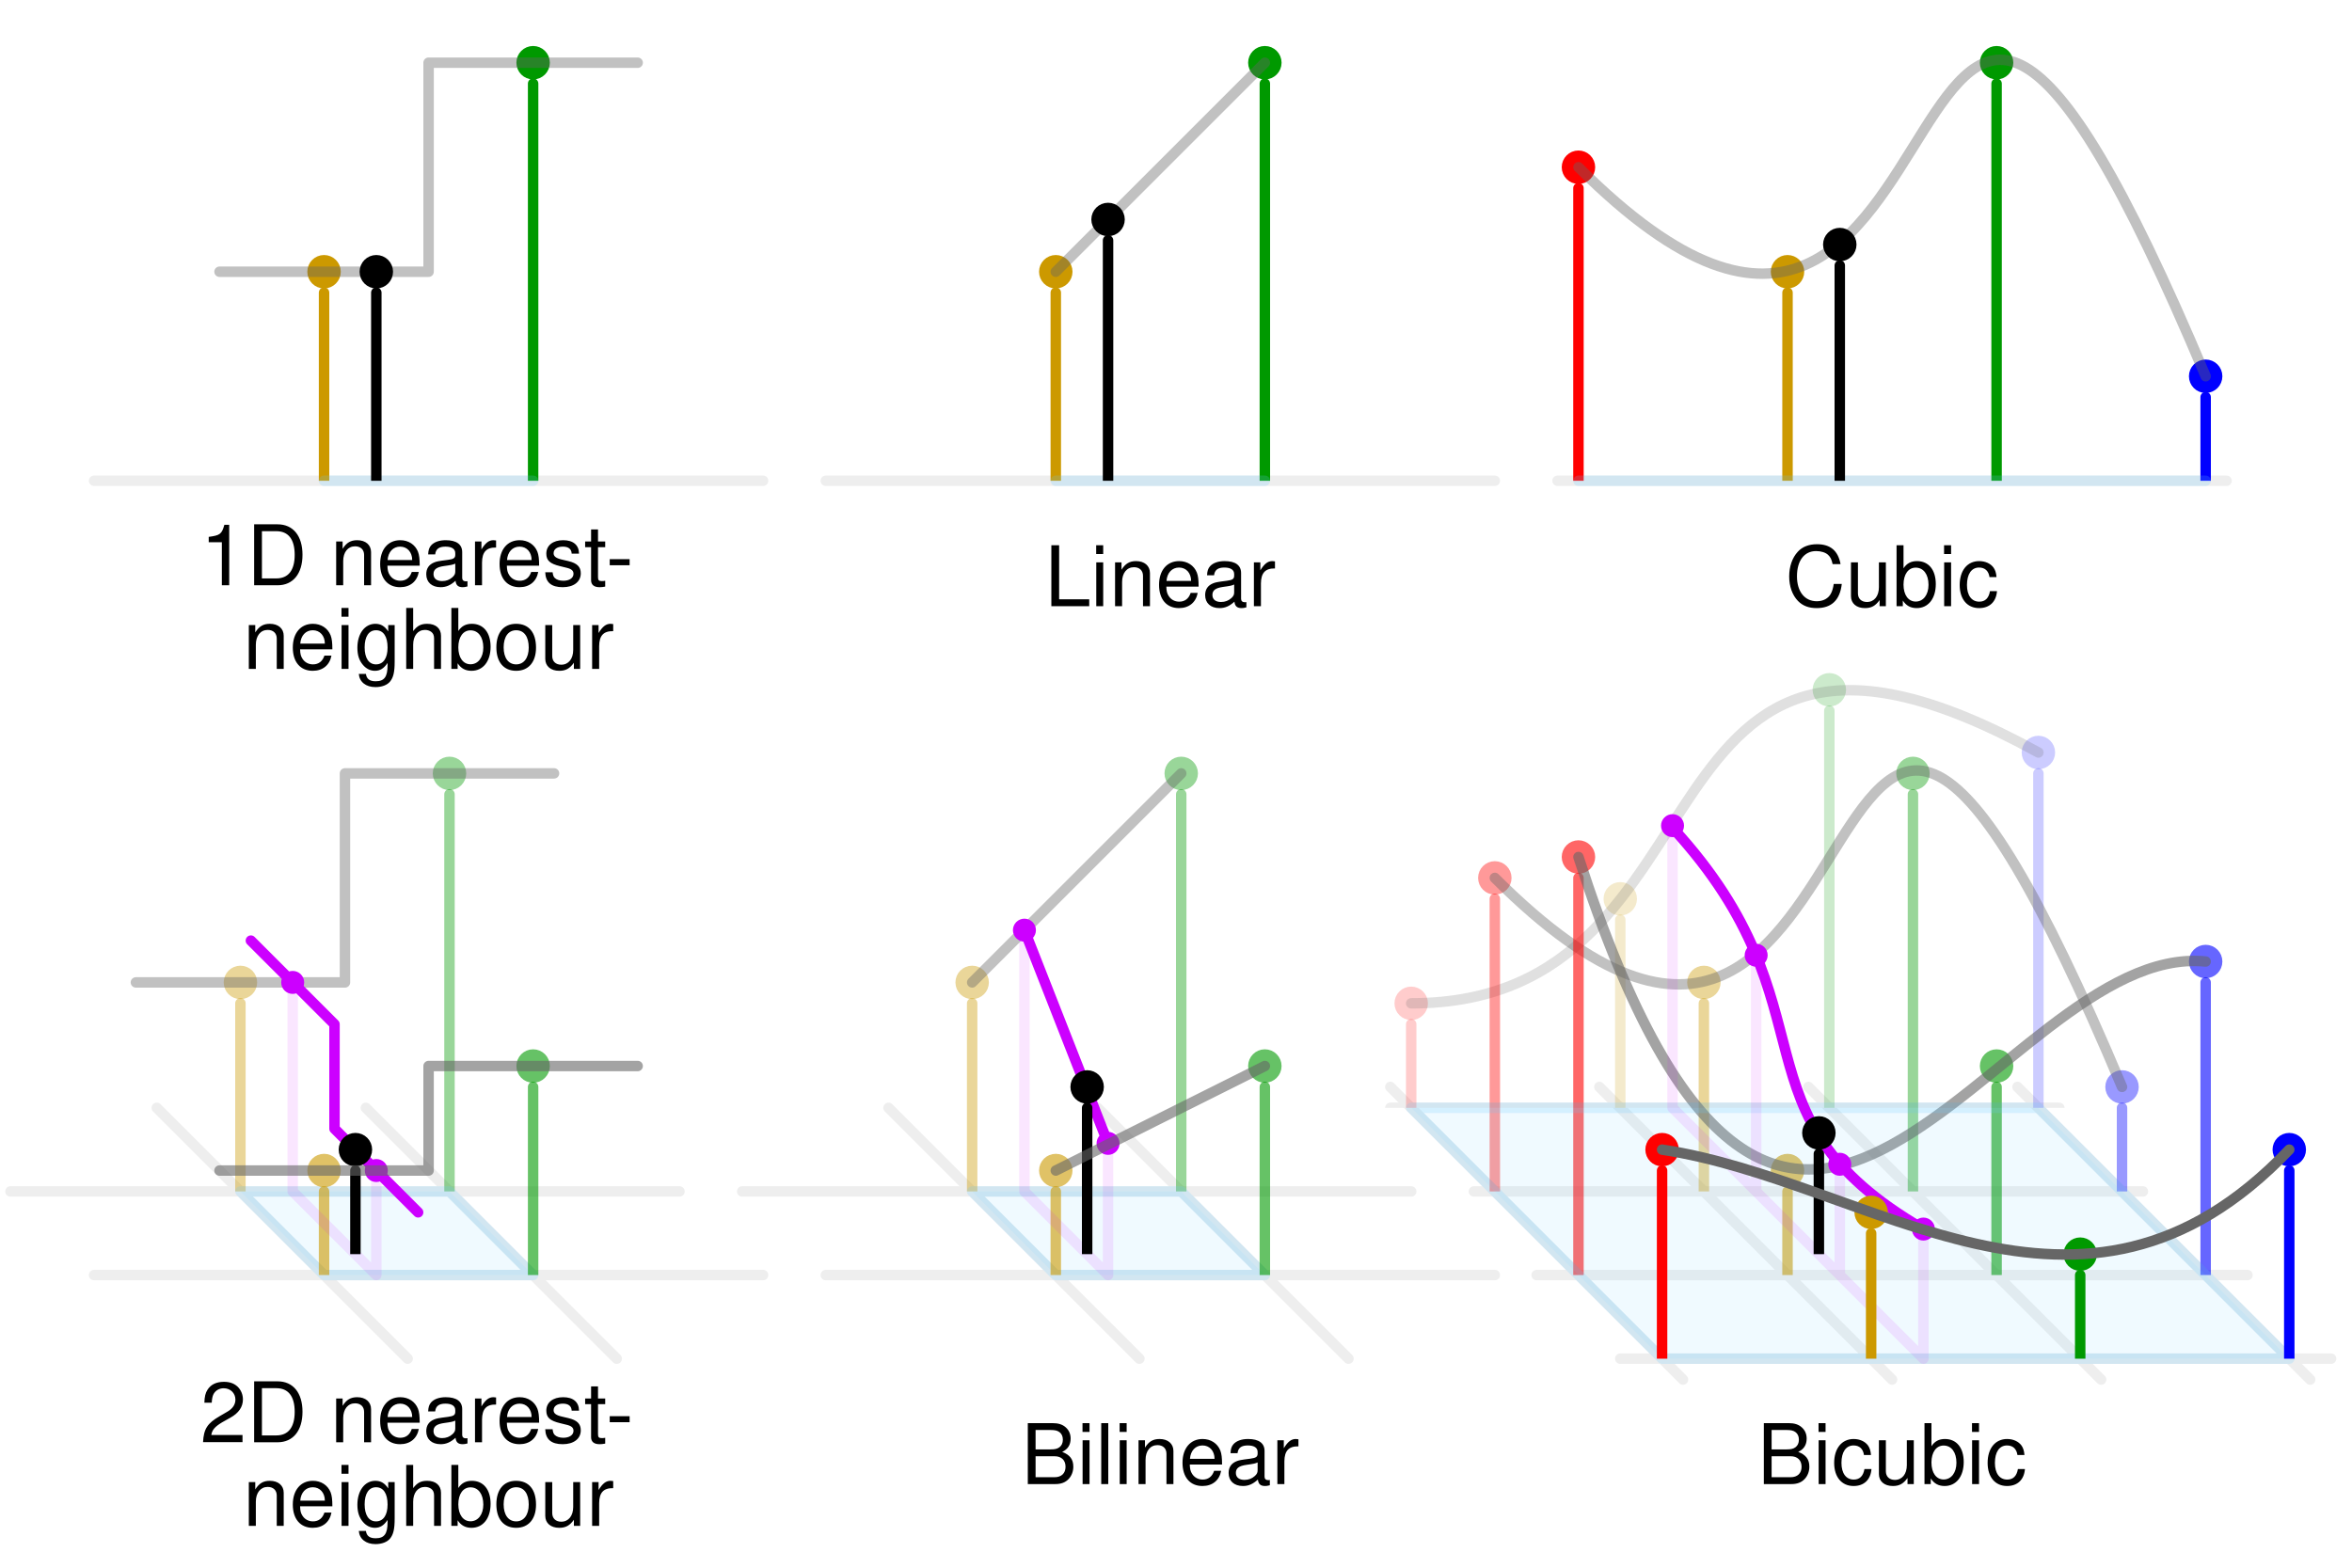
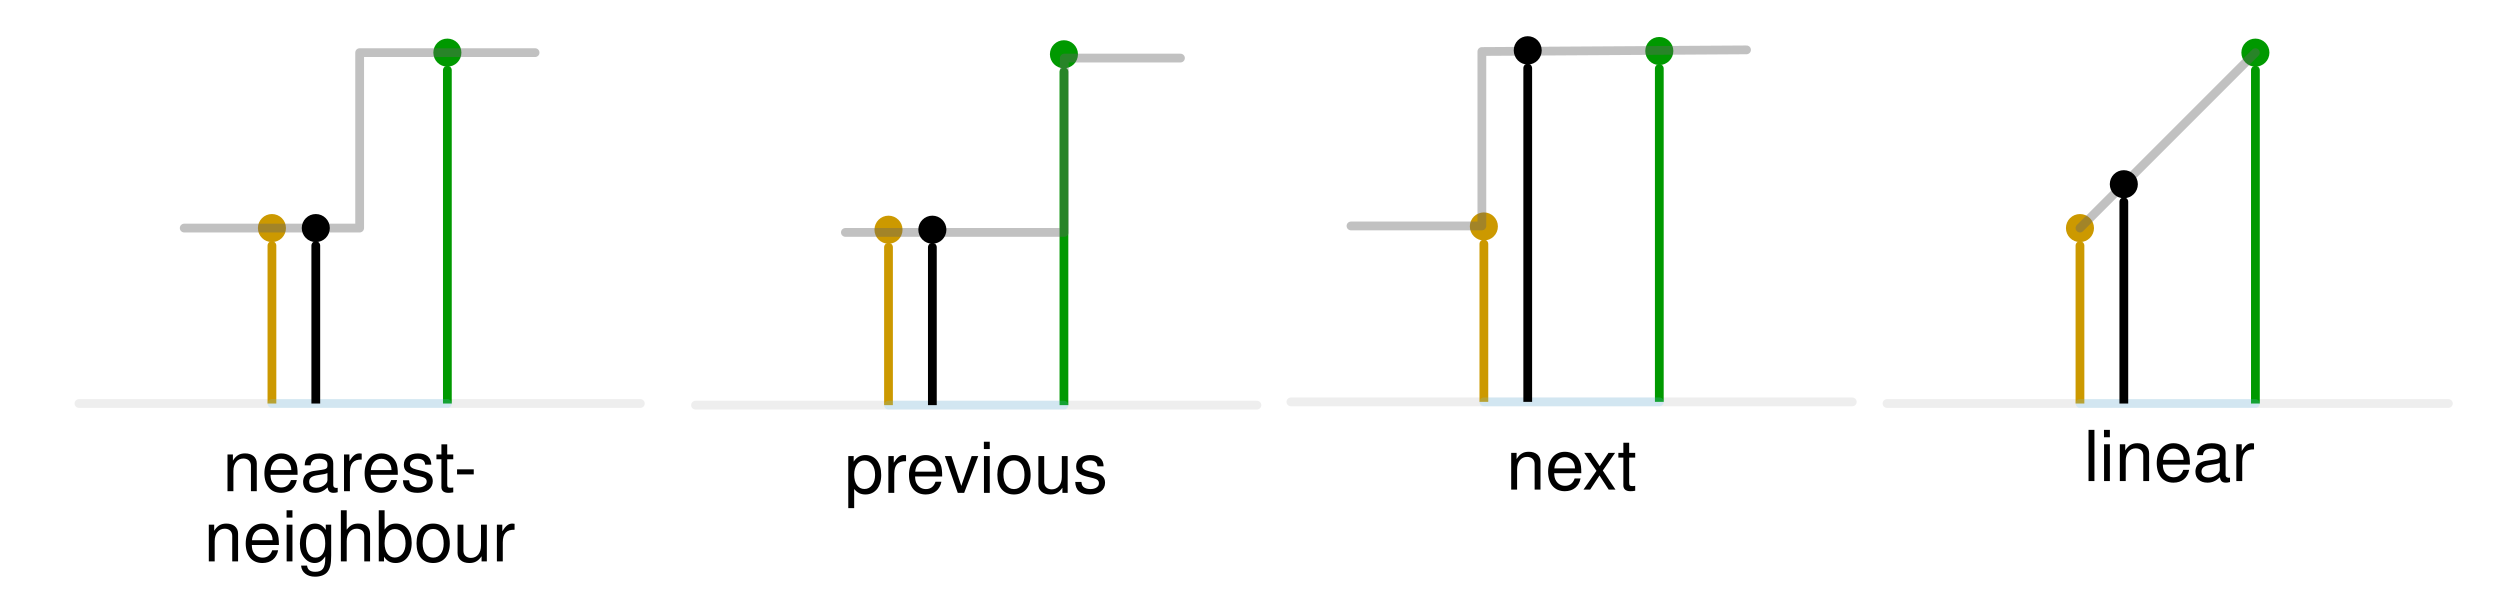
- <svg xmlns="http://www.w3.org/2000/svg" xmlns:xlink="http://www.w3.org/1999/xlink" width="100%" height="100%" viewBox="-55 -230 1125 750">
-   <style type="text/css">
+ <svg xmlns="http://www.w3.org/2000/svg" xmlns:xlink="http://www.w3.org/1999/xlink" width="1425" height="350" viewBox="-55 -230 1425 350" version="1.1" id="svg211">
+   <style type="text/css" id="style6">
  .graph_1 { stroke:#666666; fill:none; }
  .graph_2 { stroke:#cc00ff; fill:none; }
  .point_i { stroke:#cc00ff; fill:none;    stroke-opacity:0.1; }
  .floor   { stroke:#eeeeee; fill:none;    stroke-opacity:1.0; }
  .base    { stroke:#66ccff; fill:#66ccff; stroke-opacity:0.2; fill-opacity:0.1; }
  .point   { stroke:#000000; }
  .point_0 { stroke:#ff0000; }
  .point_1 { stroke:#cc9900; }
  .point_2 { stroke:#009900; }
  .point_3 { stroke:#0000ff; }
  .plane_1 { stroke-opacity:0.6; }
  .plane_2 { stroke-opacity:0.4; }
  .plane_3 { stroke-opacity:0.2; }
 </style>
-   <defs>
+   <defs id="defs51">
    <clipPath id="clip_graph">
-       <rect x="-4999" y="-9999" width="9999" height="9999" />
+       <rect x="-4999" y="-9999" width="9999" height="9999" id="rect8" />
    </clipPath>
    <g id="point">
-       <circle cx="0" cy="0" r="4" stroke-width="8" fill="none" />
-       <path d="M 0,10 V 9999" />
+       <circle cx="0" cy="0" r="4" stroke-width="8" fill="none" id="circle11" />
+       <path d="M 0,10 V 9999" id="path13" />
    </g>
    <circle id="joint" class="graph_2" cx="0" cy="0" r="3" fill="none" />
    <g id="common_1d_2">
-       <path class="floor" d="M -10,0 h 320" />
-       <g clip-path="url(#clip_graph)">
-         <use class="point_1" xlink:href="#point" transform="translate(100,-100)" />
-         <use class="point_2" xlink:href="#point" transform="translate(200,-200)" />
+       <path class="floor" d="M -10,0 H 310" id="path17" />
+       <g clip-path="url(#clip_graph)" id="g23">
+         <use class="point_1" xlink:href="#point" transform="translate(100,-100)" id="use19" />
+         <use class="point_2" xlink:href="#point" transform="translate(200,-200)" id="use21" />
      </g>
    </g>
    <g id="common_1d_4">
-       <use xlink:href="#common_1d_2" />
-       <g clip-path="url(#clip_graph)">
-         <use class="point_0" xlink:href="#point" transform="translate(  0,-150)" />
-         <use class="point_3" xlink:href="#point" transform="translate(300, -50)" />
+       <use xlink:href="#common_1d_2" id="use26" />
+       <g clip-path="url(#clip_graph)" id="g32">
+         <use class="point_0" xlink:href="#point" transform="translate(0,-150)" id="use28" />
+         <use class="point_3" xlink:href="#point" transform="translate(300,-50)" id="use30" />
      </g>
-       <path class="graph_1 plane_2" d="M 0,-150 c 200,200 140,-280 300,100" />
+       <path class="graph_1 plane_2" d="M 0,-150 C 200,50 140,-430 300,-50" id="path34" />
    </g>
    <g id="common_2d_2">
-       <path class="floor" d="M -10,0 h 320 M 140,40 l -120,-120 M 240,40 l -120,-120" />
-       <use class="plane_2" xlink:href="#common_1d_2" transform="translate(-40,-40)" />
-       <path class="base" d="M 100,0 h 100 l -40,-40 h -100 z" />
-       <g clip-path="url(#clip_graph)">
-         <use class="point_1 plane_1" xlink:href="#point" transform="translate(100, -50)" />
-         <use class="point_2 plane_1" xlink:href="#point" transform="translate(200,-100)" />
+       <path class="floor" d="M -10,0 H 310 M 140,40 20,-80 M 240,40 120,-80" id="path37" />
+       <use class="plane_2" xlink:href="#common_1d_2" transform="translate(-40,-40)" id="use39" />
+       <path class="base" d="M 100,0 H 200 L 160,-40 H 60 Z" id="path41" />
+       <g clip-path="url(#clip_graph)" id="g47">
+         <use class="point_1 plane_1" xlink:href="#point" transform="translate(100,-50)" id="use43" />
+         <use class="point_2 plane_1" xlink:href="#point" transform="translate(200,-100)" id="use45" />
      </g>
    </g>
-     <path id="base_1d" class="base" d="M 100,0 h 100" />
+     <path id="base_1d" class="base" d="M 100,0 H 200" />
  </defs>
-   <circle cx="0" cy="0" r="99999" fill="#ffffff" />
-   <g font-family="Helvetica,Arial,sans-serif" font-size="40" text-anchor="middle" stroke-linejoin="round" stroke-linecap="round" stroke-width="5" stroke="none" fill="#000000">
-     <g id="nearest_1d" transform="translate(0,0)">
-       <text transform="translate(150,0)" x="0" y="50">
-         <tspan>1D nearest-</tspan>
-         <tspan x="0" dy="1em">neighbour</tspan>
-       </text>
-       <use xlink:href="#common_1d_2" />
-       <use xlink:href="#base_1d" />
-       <path class="graph_1 plane_2" d="M 50,-100 h 100 v -100 h 100" />
-       <g clip-path="url(#clip_graph)">
-         <use class="point" xlink:href="#point" transform="translate(125,-100)" />
-       </g>
+   <circle cx="312.397" cy="16.736" r="99999" fill="#ffffff" id="circle53" />
+   <g id="nearest_1d" style="font-size:40px;font-family:Helvetica, Arial, sans-serif;text-anchor:middle;fill:#000000;stroke:none;stroke-width:5;stroke-linecap:round;stroke-linejoin:round">
+     <text transform="translate(150)" x="0" y="50" id="text59">
+       <tspan id="tspan55">nearest-</tspan>
+       <tspan x="0" dy="1em" id="tspan57">neighbour</tspan>
+     </text>
+     <use xlink:href="#common_1d_2" id="use61" />
+     <use xlink:href="#base_1d" id="use63" />
+     <path class="graph_1 plane_2" d="M 50,-100 H 150 V -200 H 250" id="path65" />
+     <g clip-path="url(#clip_graph)" id="g69">
+       <use class="point" xlink:href="#point" transform="translate(125,-100)" id="use67" />
    </g>
-     <g id="linear_1d" transform="translate(350,0)">
-       <text transform="translate(150,0)" x="0" y="60">
-         <tspan>Linear</tspan>
-       </text>
-       <use xlink:href="#common_1d_2" />
-       <use xlink:href="#base_1d" />
-       <path class="graph_1 plane_2" d="M 100,-100 l 100,-100" />
-       <g clip-path="url(#clip_graph)">
-         <use class="point" xlink:href="#point" transform="translate(125,-125)" />
-       </g>
+   </g>
+   <g id="linear_1d" transform="translate(1030.579)" style="font-size:40px;font-family:Helvetica, Arial, sans-serif;text-anchor:middle;fill:#000000;stroke:none;stroke-width:5;stroke-linecap:round;stroke-linejoin:round">
+     <text x="150.93" y="44.194" id="text74">
+       <tspan id="tspan72">linear</tspan>
+     </text>
+     <use xlink:href="#common_1d_2" id="use76" />
+     <use xlink:href="#base_1d" id="use78" />
+     <path class="graph_1 plane_2" d="M 100,-100 200,-200" id="path80" />
+     <g clip-path="url(#clip_graph)" id="g84">
+       <use class="point" xlink:href="#point" transform="translate(125,-125)" id="use82" />
    </g>
-     <g id="cubic_1d" transform="translate(700,0)">
-       <text transform="translate(150,0)" x="0" y="60">
-         <tspan>Cubic</tspan>
-       </text>
-       <use xlink:href="#common_1d_4" />
-       <path class="base" d="M 0,0 h 300" />
-       <g clip-path="url(#clip_graph)">
-         <use class="point" xlink:href="#point" transform="translate(125,-113)" />
-       </g>
+   </g>
+   <g id="previous" style="font-size:40px;font-family:Helvetica, Arial, sans-serif;text-anchor:middle;fill:#000000;stroke:none;stroke-width:5;stroke-linecap:round;stroke-linejoin:round" transform="translate(351.4463,0.929752)">
+     <text transform="translate(150)" x="0" y="50" id="text1369">previous</text>
+     <use xlink:href="#common_1d_2" id="use1371" />
+     <use xlink:href="#base_1d" id="use1373" />
+     <path class="graph_1 plane_2" d="M 75.418,-98.455 H 200.207 v -99.37 h 66.214" id="path1375" style="stroke-width:5;stroke-dasharray:none" />
+     <g clip-path="url(#clip_graph)" id="g1379">
+       <use class="point" xlink:href="#point" transform="translate(125,-100)" id="use1377" />
    </g>
-     <g id="nearest_2d" transform="translate(0,380)">
-       <text transform="translate(150,0)" x="0" y="80">
-         <tspan>2D nearest-</tspan>
-         <tspan x="0" dy="1em">neighbour</tspan>
-       </text>
-       <use xlink:href="#common_2d_2" />
-       <path class="graph_1 plane_2" d="M 10,-140 h 100 v -100 h 100" />
-       <path class="graph_2" d="M 145,-30 l -40,-40 v -50 l -40,-40" />
-       <path class="point_i" d="M 85,-140 V -40 L 125,0 V -50" />
-       <use xlink:href="#joint" transform="translate( 85,-140)" />
-       <use xlink:href="#joint" transform="translate(125, -50)" />
-       <g clip-path="url(#clip_graph)" transform="translate(-10,-10)">
-         <use class="point" xlink:href="#point" transform="translate(125,-50)" />
-       </g>
-       <path class="graph_1 plane_1" d="M  50,-50 h 100 v  -50 h 100" />
-     </g>
-     <g id="linear_2d" transform="translate(350,380)">
-       <text transform="translate(150,0)" x="0" y="100">
-         <tspan>Bilinear</tspan>
-       </text>
-       <use xlink:href="#common_2d_2" />
-       <path class="graph_1 plane_2" d="M 60,-140 l 100,-100" />
-       <path class="graph_2" d="M 125,-63 l -40,-102" />
-       <path class="point_i" d="M 85,-165 V -40 L 125,0 V -63" />
-       <use xlink:href="#joint" transform="translate( 85,-165)" />
-       <use xlink:href="#joint" transform="translate(125, -63)" />
-       <g clip-path="url(#clip_graph)" transform="translate(-10,-10)">
-         <use class="point" xlink:href="#point" transform="translate(125,-80)" />
-       </g>
-       <path class="graph_1 plane_1" d="M 100,-50 l 100,-50" />
-     </g>
-     <g id="cubic_2d" transform="translate(700,380)">
-       <text transform="translate(150,0)" x="0" y="100">
-         <tspan>Bicubic</tspan>
-       </text>
-       <path class="floor" d="M -20, 0 h 340 M 150,50 l -140,-140 M 250,50 l -140,-140                           M  20,40 h 340 M 350,50 l -140,-140 M  50,50 l -140,-140" />
-       <g class="plane_3" clip-path="url(#clip_graph)" transform="translate(-80,-80)">
-         <use xlink:href="#common_1d_2" />
-         <use class="point_0" xlink:href="#point" transform="translate(  0, -50)" />
-         <use class="point_3" xlink:href="#point" transform="translate(300,-170)" />
-         <path class="graph_1" d="M 0,-50 c 160,0 100,-230 300,-120" />
-       </g>
-       <use class="plane_2" xlink:href="#common_1d_4" transform="translate(-40,-40)" />
-       <g class="plane_1" clip-path="url(#clip_graph)">
-         <use class="point_0" xlink:href="#point" transform="translate(  0,-200)" />
-         <use class="point_1" xlink:href="#point" transform="translate(100, -50)" />
-         <use class="point_2" xlink:href="#point" transform="translate(200,-100)" />
-         <use class="point_3" xlink:href="#point" transform="translate(300,-150)" />
-         <path class="graph_1" d="M 0,-200 c 100,310 200,40 300,50" />
-       </g>
-       <path class="base" d="M 40,40 h 300 l -120,-120 h -300 z" />
-       <path class="graph_2" d="M 165,-22 c -95,-55 -40,-105 -120,-192" />
-       <path class="point_i" d="M 45,-215 V -80 L 165,40 V -22 M 85,-153 V -40 M 125, -53 V 0" />
-       <use xlink:href="#joint" transform="translate( 45,-215)" />
-       <use xlink:href="#joint" transform="translate( 85,-153)" />
-       <use xlink:href="#joint" transform="translate(125, -53)" />
-       <use xlink:href="#joint" transform="translate(165, -22)" />
-       <g clip-path="url(#clip_graph)" transform="translate(-10,-10)">
-         <use class="point" xlink:href="#point" transform="translate(125,-58)" />
-       </g>
-       <g class="plane_0" clip-path="url(#clip_graph)" transform="translate(40,40)">
-         <use class="point_0" xlink:href="#point" transform="translate(  0,-100)" />
-         <use class="point_1" xlink:href="#point" transform="translate(100, -70)" />
-         <use class="point_2" xlink:href="#point" transform="translate(200, -50)" />
-         <use class="point_3" xlink:href="#point" transform="translate(300,-100)" />
-         <path class="graph_1" d="M 0,-100 c 100,15 200,105 300,0" />
-       </g>
+   </g>
+   <g id="next" style="font-size:40px;font-family:Helvetica, Arial, sans-serif;text-anchor:middle;fill:#000000;stroke:none;stroke-width:5;stroke-linecap:round;stroke-linejoin:round" transform="translate(690.8058,-0.9297521)">
+     <text transform="translate(150)" x="0" y="50" id="text1383">next</text>
+     <use xlink:href="#common_1d_2" id="use1385" />
+     <use xlink:href="#base_1d" id="use1387" />
+     <path class="graph_1 plane_2" d="m 24.252,-100.285 h 74.612 v -99.43 l 150.851,-0.93" id="path1389" style="stroke-width:5;stroke-dasharray:none" />
+     <g clip-path="url(#clip_graph)" id="g1393">
+       <use class="point" xlink:href="#point" transform="matrix(0.9970925,0,0,1.010037,125,-200.3563)" id="use1391" />
    </g>
  </g>
</svg>
